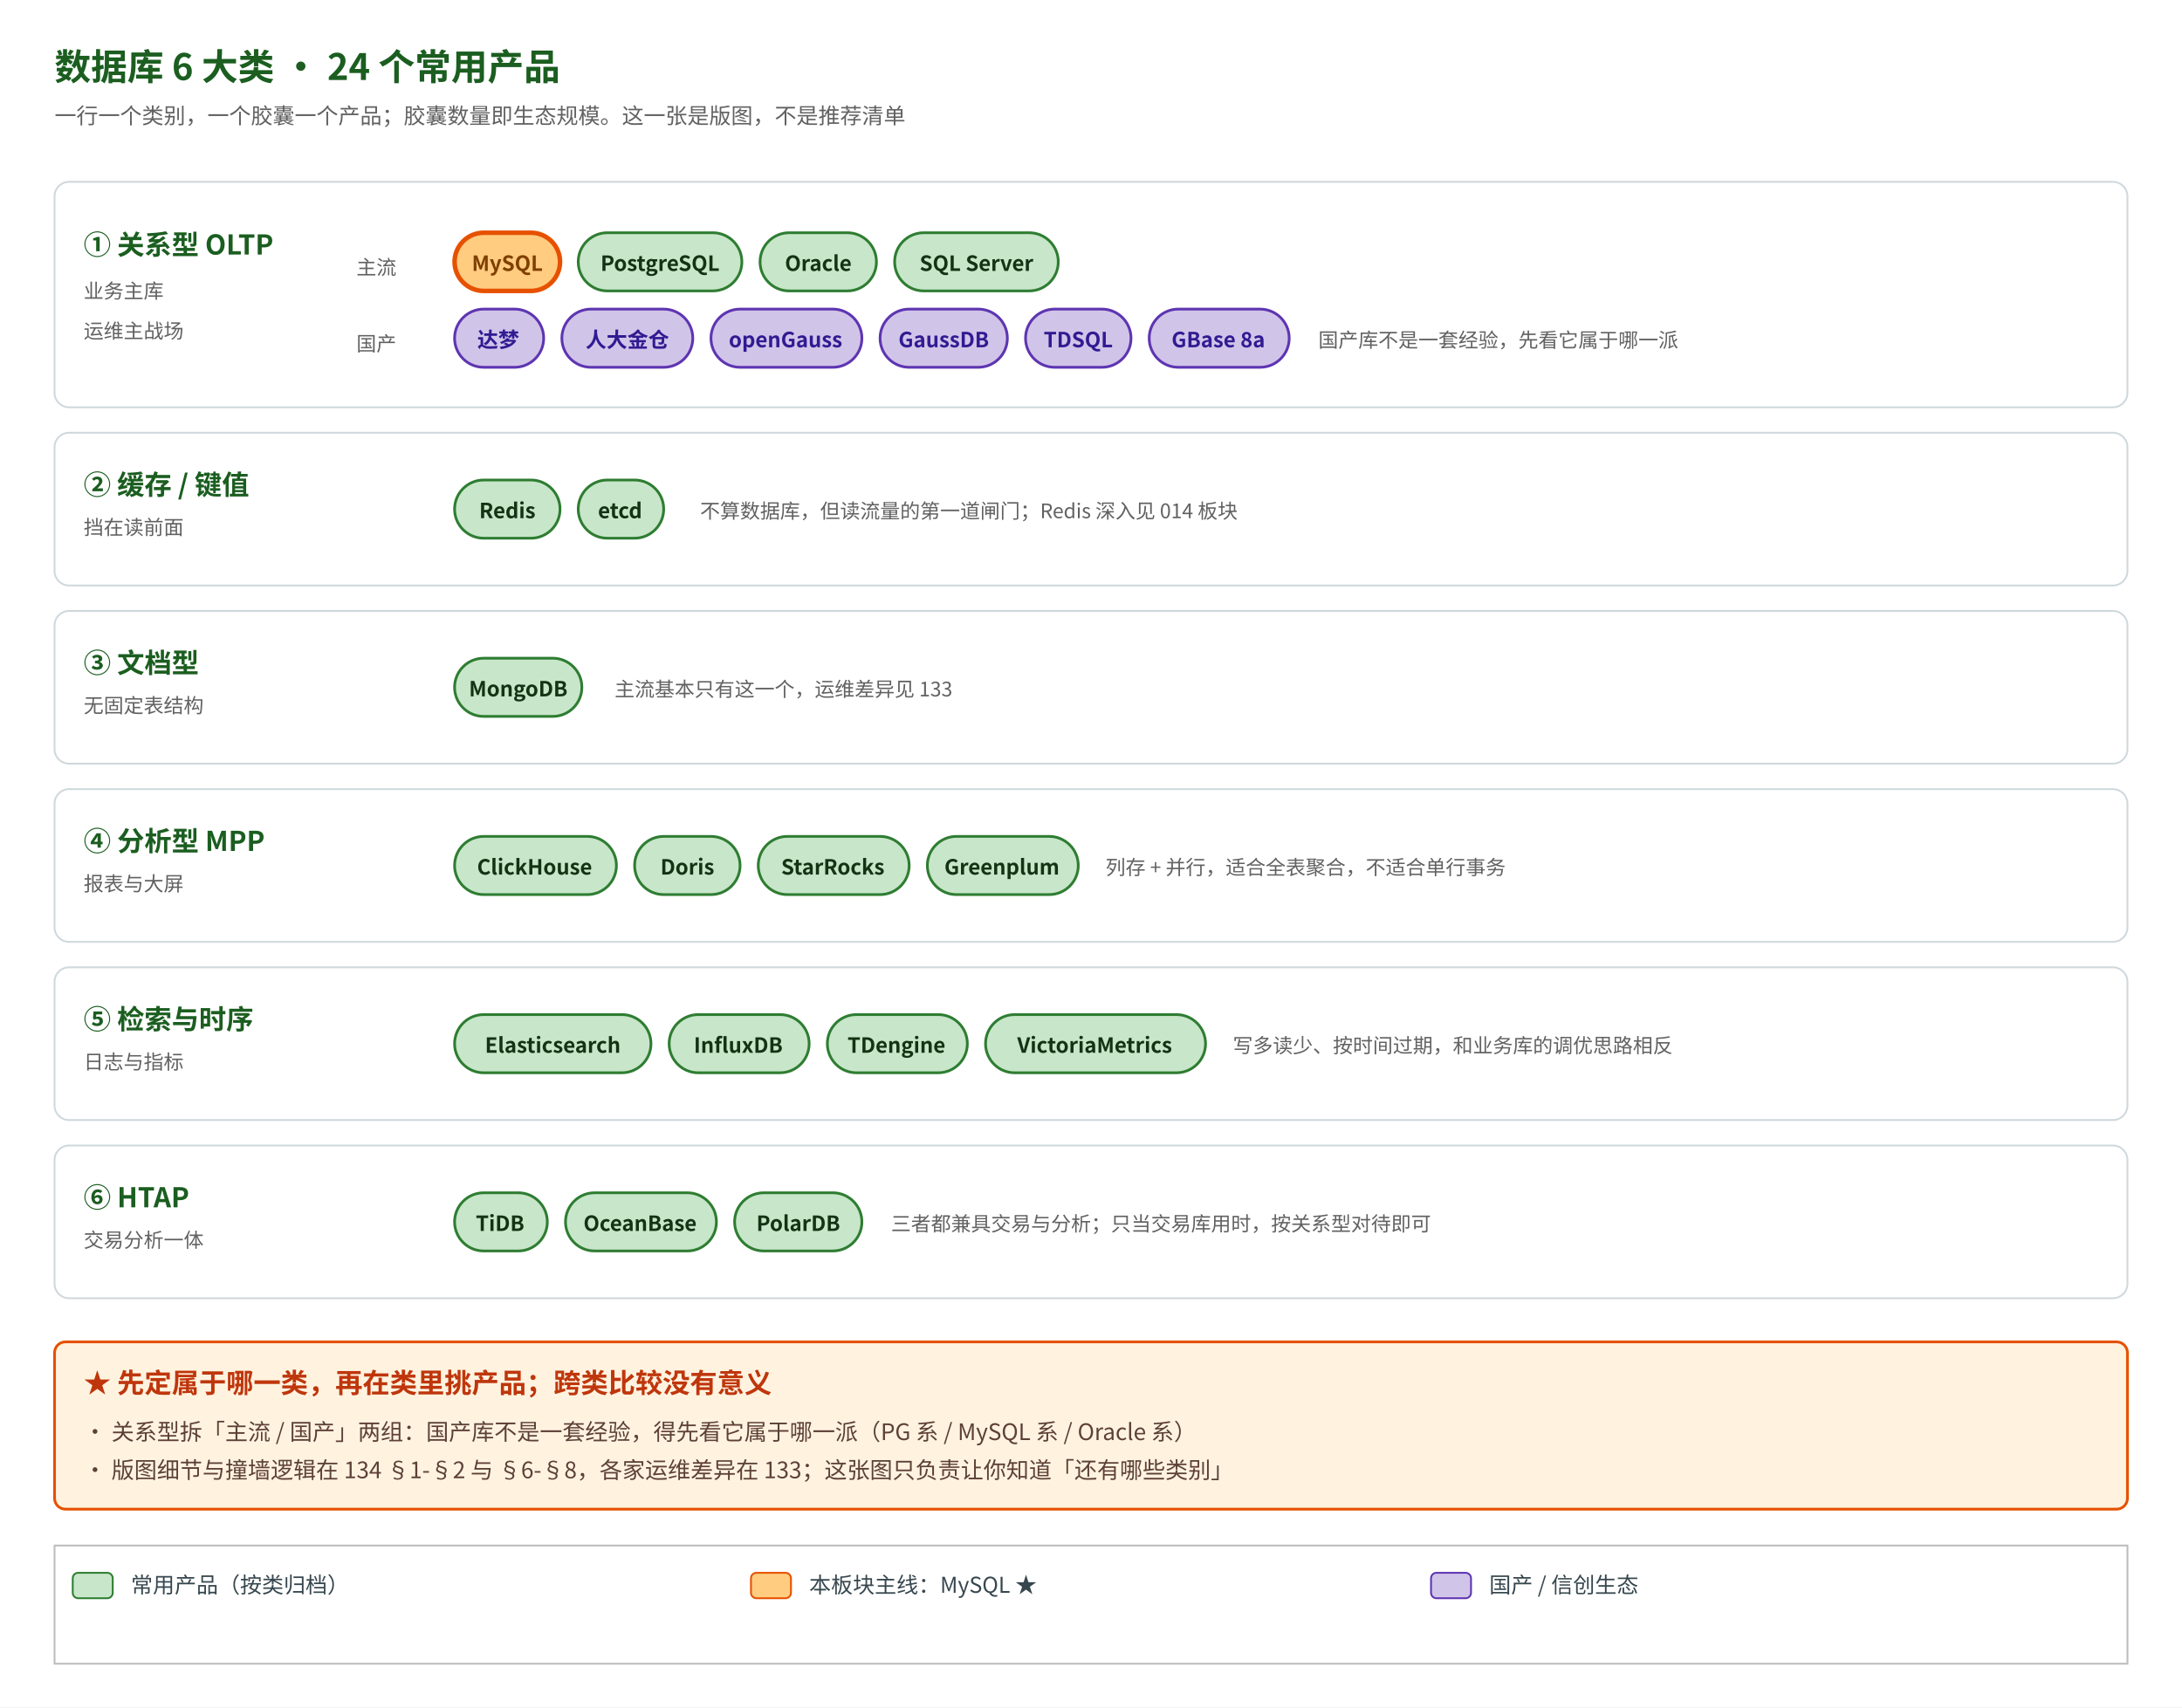
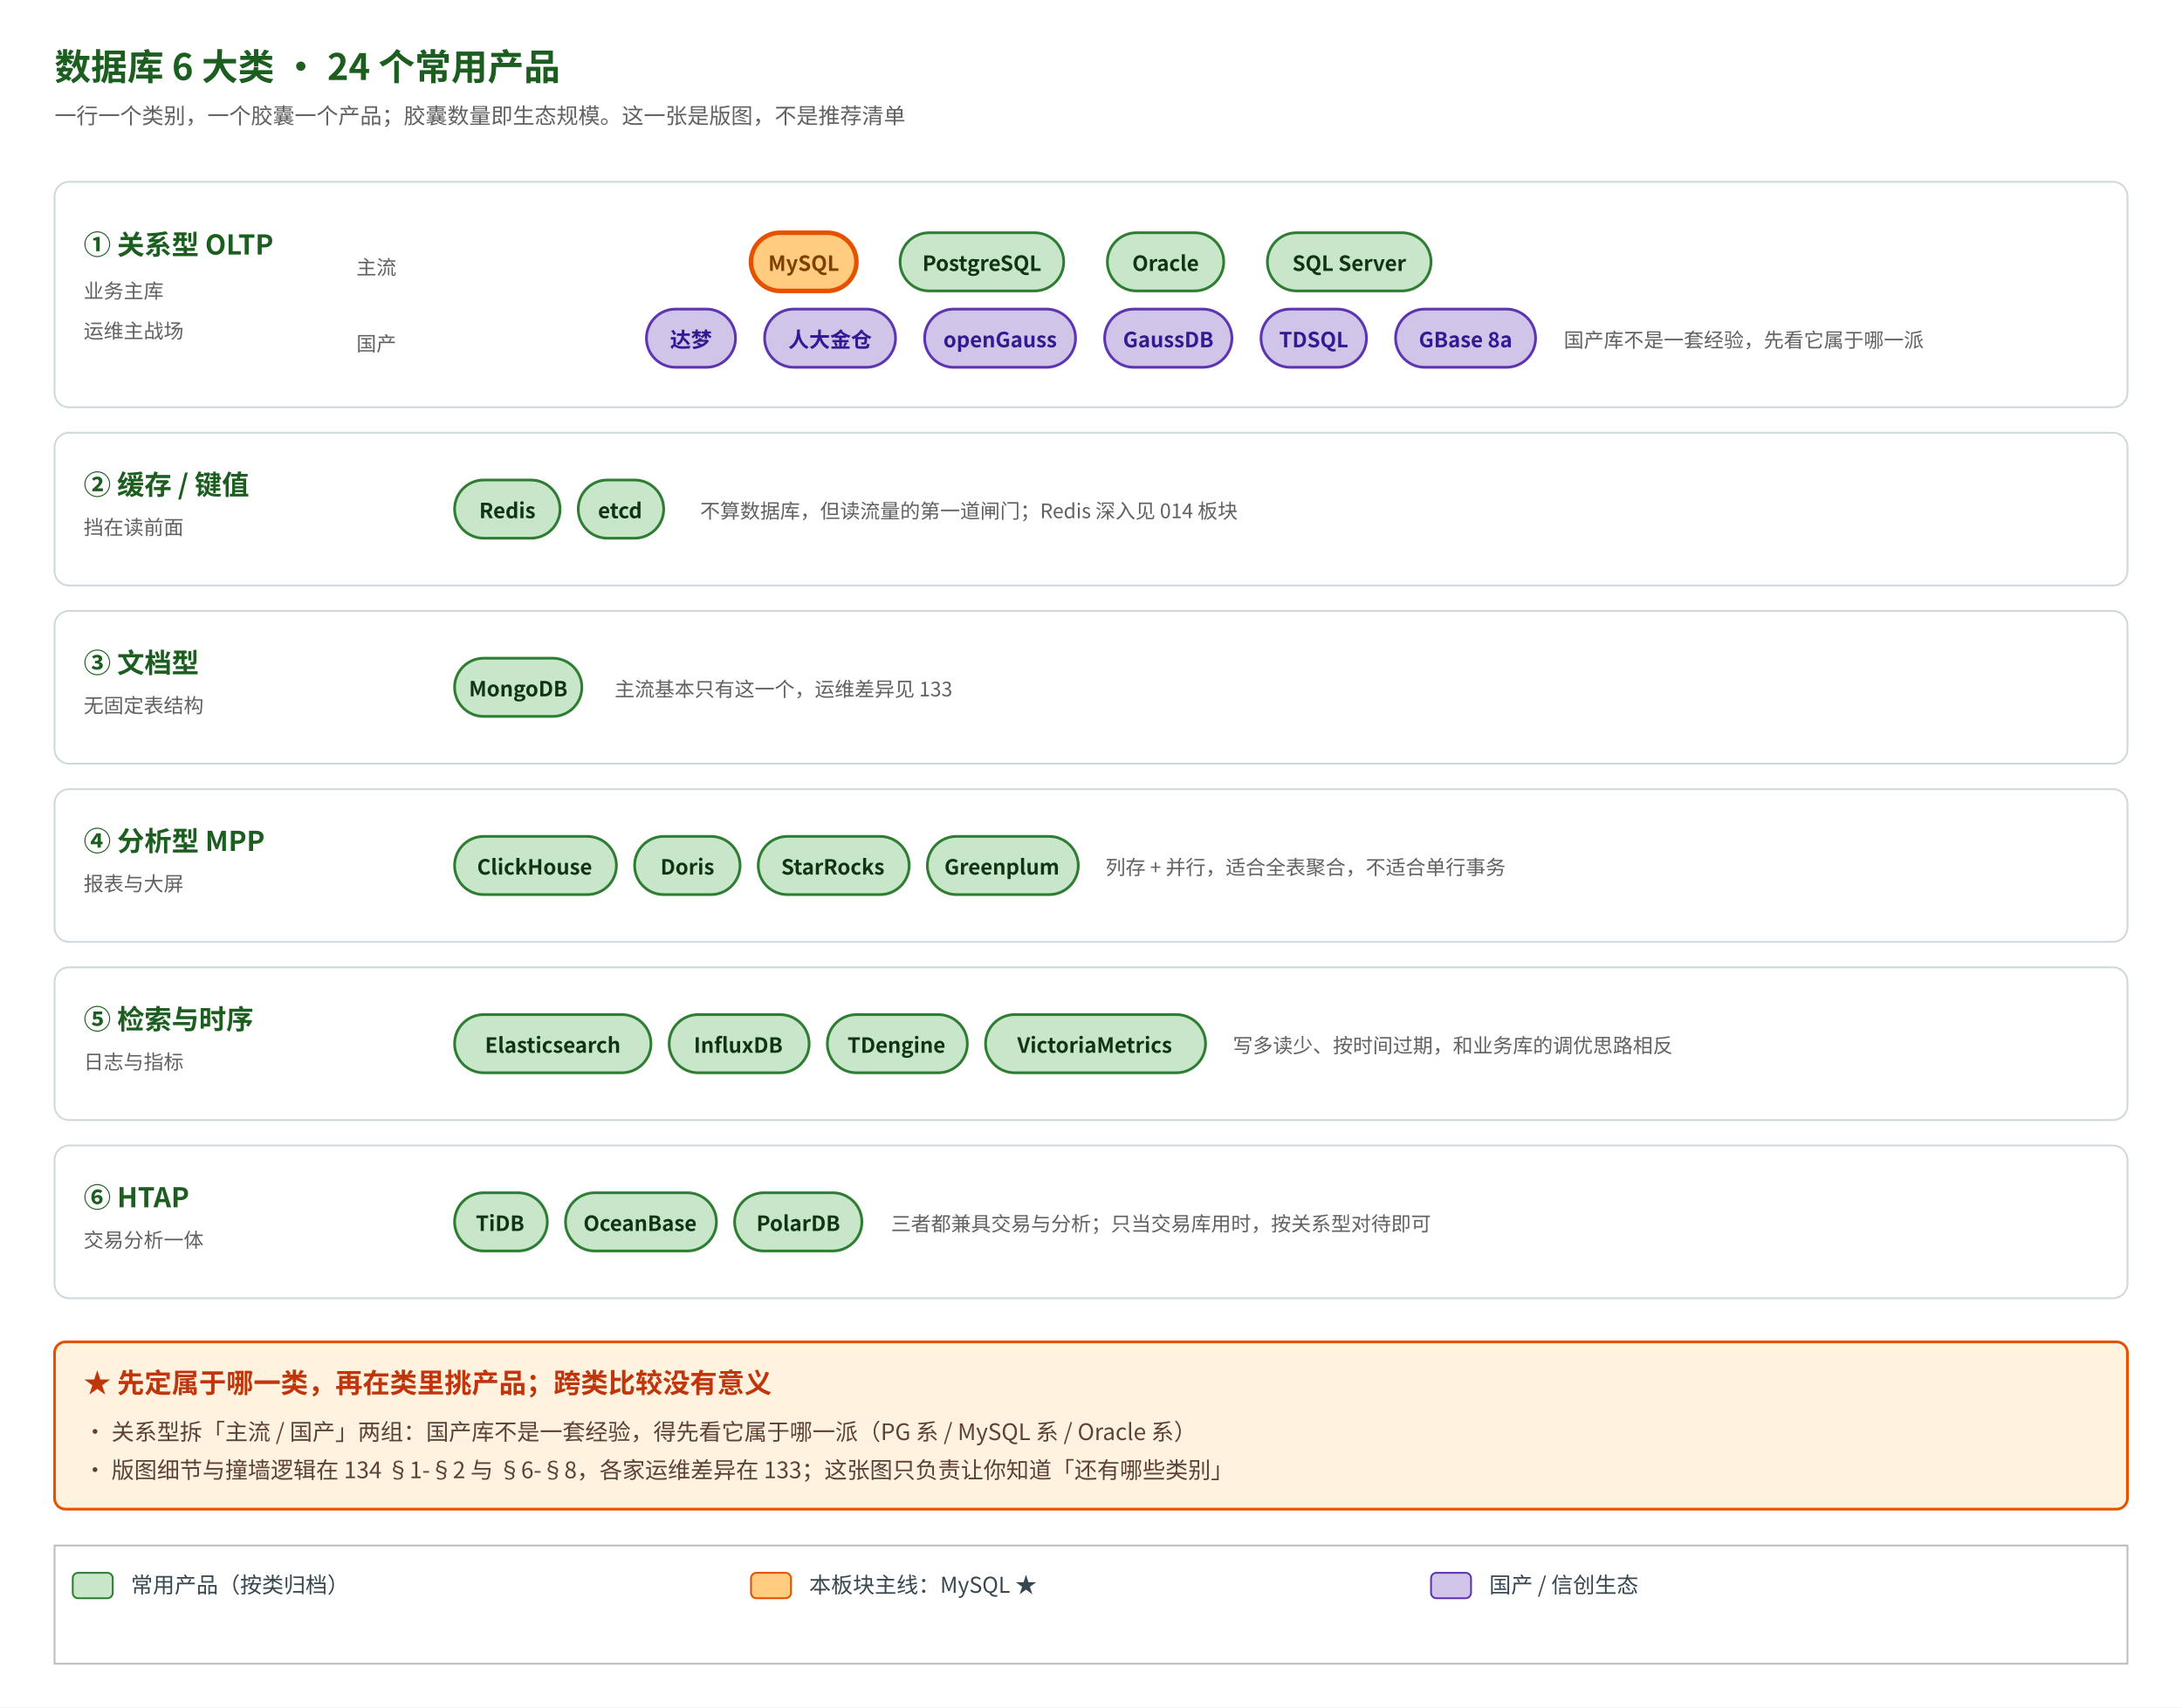
<svg xmlns="http://www.w3.org/2000/svg" viewBox="0 0 1200 939" font-family="'Microsoft YaHei','PingFang SC','Noto Sans CJK SC',sans-serif">
  <rect x="0" y="0" width="1200" height="939" fill="#ffffff" />
  <text x="30" y="44" font-size="20" font-weight="bold" fill="#1b5e20">数据库 6 大类 · 24 个常用产品</text>
  <text x="30" y="68" font-size="12" fill="#616161">一行一个类别，一个胶囊一个产品；胶囊数量即生态规模。这一张是版图，不是推荐清单</text>
  <rect x="30" y="100" width="1140" height="124" rx="8" fill="#ffffff" stroke="#cfd8dc" stroke-width="1" />
  <text x="46" y="140" font-size="15" font-weight="bold" fill="#1b5e20">① 关系型 OLTP</text>
  <text x="46" y="164" font-size="11" fill="#616161">业务主库</text>
  <text x="46" y="186" font-size="11" fill="#616161">运维主战场</text>
  <text x="196" y="151" font-size="11" fill="#616161">主流</text>
  <text x="196" y="193" font-size="11" fill="#616161">国产</text>
-   <rect x="250" y="128" width="58" height="32" rx="16" fill="#ffcc80" stroke="#e65100" stroke-width="2.5" />
-   <text x="279" y="149" font-size="11.5" font-weight="bold" fill="#7f3f00" text-anchor="middle">MySQL</text>
-   <rect x="318" y="128" width="90" height="32" rx="16" fill="#c8e6c9" stroke="#2e7d32" stroke-width="1.5" />
-   <text x="363" y="149" font-size="11.5" font-weight="bold" fill="#123314" text-anchor="middle">PostgreSQL</text>
-   <rect x="418" y="128" width="64" height="32" rx="16" fill="#c8e6c9" stroke="#2e7d32" stroke-width="1.5" />
-   <text x="450" y="149" font-size="11.5" font-weight="bold" fill="#123314" text-anchor="middle">Oracle</text>
-   <rect x="492" y="128" width="90" height="32" rx="16" fill="#c8e6c9" stroke="#2e7d32" stroke-width="1.5" />
-   <text x="537" y="149" font-size="11.5" font-weight="bold" fill="#123314" text-anchor="middle">SQL Server</text>
-   <rect x="250" y="170" width="49" height="32" rx="16" fill="#d1c4e9" stroke="#5e35b1" stroke-width="1.5" />
-   <text x="274" y="191" font-size="11.5" font-weight="bold" fill="#311b92" text-anchor="middle">达梦</text>
-   <rect x="309" y="170" width="72" height="32" rx="16" fill="#d1c4e9" stroke="#5e35b1" stroke-width="1.5" />
-   <text x="345" y="191" font-size="11.5" font-weight="bold" fill="#311b92" text-anchor="middle">人大金仓</text>
-   <rect x="391" y="170" width="83" height="32" rx="16" fill="#d1c4e9" stroke="#5e35b1" stroke-width="1.5" />
-   <text x="432" y="191" font-size="11.5" font-weight="bold" fill="#311b92" text-anchor="middle">openGauss</text>
-   <rect x="484" y="170" width="70" height="32" rx="16" fill="#d1c4e9" stroke="#5e35b1" stroke-width="1.5" />
-   <text x="519" y="191" font-size="11.5" font-weight="bold" fill="#311b92" text-anchor="middle">GaussDB</text>
-   <rect x="564" y="170" width="58" height="32" rx="16" fill="#d1c4e9" stroke="#5e35b1" stroke-width="1.5" />
-   <text x="593" y="191" font-size="11.5" font-weight="bold" fill="#311b92" text-anchor="middle">TDSQL</text>
-   <rect x="632" y="170" width="77" height="32" rx="16" fill="#d1c4e9" stroke="#5e35b1" stroke-width="1.5" />
-   <text x="670" y="191" font-size="11.5" font-weight="bold" fill="#311b92" text-anchor="middle">GBase 8a</text>
-   <text x="725" y="191" font-size="11" fill="#616161">国产库不是一套经验，先看它属于哪一派</text>
+   <rect x="413" y="128" width="58" height="32" rx="16" fill="#ffcc80" stroke="#e65100" stroke-width="2.5" />
+   <text x="442" y="149" font-size="11.5" font-weight="bold" fill="#7f3f00" text-anchor="middle">MySQL</text>
+   <rect x="495" y="128" width="90" height="32" rx="16" fill="#c8e6c9" stroke="#2e7d32" stroke-width="1.5" />
+   <text x="540" y="149" font-size="11.5" font-weight="bold" fill="#123314" text-anchor="middle">PostgreSQL</text>
+   <rect x="609" y="128" width="64" height="32" rx="16" fill="#c8e6c9" stroke="#2e7d32" stroke-width="1.5" />
+   <text x="641" y="149" font-size="11.5" font-weight="bold" fill="#123314" text-anchor="middle">Oracle</text>
+   <rect x="697" y="128" width="90" height="32" rx="16" fill="#c8e6c9" stroke="#2e7d32" stroke-width="1.5" />
+   <text x="742" y="149" font-size="11.5" font-weight="bold" fill="#123314" text-anchor="middle">SQL Server</text>
+   <rect x="355.5" y="170" width="49" height="32" rx="16" fill="#d1c4e9" stroke="#5e35b1" stroke-width="1.5" />
+   <text x="380" y="191" font-size="11.5" font-weight="bold" fill="#311b92" text-anchor="middle">达梦</text>
+   <rect x="420.5" y="170" width="72" height="32" rx="16" fill="#d1c4e9" stroke="#5e35b1" stroke-width="1.5" />
+   <text x="456.5" y="191" font-size="11.5" font-weight="bold" fill="#311b92" text-anchor="middle">人大金仓</text>
+   <rect x="508.5" y="170" width="83" height="32" rx="16" fill="#d1c4e9" stroke="#5e35b1" stroke-width="1.5" />
+   <text x="550" y="191" font-size="11.5" font-weight="bold" fill="#311b92" text-anchor="middle">openGauss</text>
+   <rect x="607.5" y="170" width="70" height="32" rx="16" fill="#d1c4e9" stroke="#5e35b1" stroke-width="1.5" />
+   <text x="642.5" y="191" font-size="11.5" font-weight="bold" fill="#311b92" text-anchor="middle">GaussDB</text>
+   <rect x="693.5" y="170" width="58" height="32" rx="16" fill="#d1c4e9" stroke="#5e35b1" stroke-width="1.5" />
+   <text x="722.5" y="191" font-size="11.5" font-weight="bold" fill="#311b92" text-anchor="middle">TDSQL</text>
+   <rect x="767.5" y="170" width="77" height="32" rx="16" fill="#d1c4e9" stroke="#5e35b1" stroke-width="1.5" />
+   <text x="806" y="191" font-size="11.5" font-weight="bold" fill="#311b92" text-anchor="middle">GBase 8a</text>
+   <text x="860" y="191" font-size="11" fill="#616161">国产库不是一套经验，先看它属于哪一派</text>
  <rect x="30" y="238" width="1140" height="84" rx="8" fill="#ffffff" stroke="#cfd8dc" stroke-width="1" />
  <text x="46" y="272" font-size="15" font-weight="bold" fill="#1b5e20">② 缓存 / 键值</text>
  <text x="46" y="294" font-size="11" fill="#616161">挡在读前面</text>
  <rect x="250" y="264" width="58" height="32" rx="16" fill="#c8e6c9" stroke="#2e7d32" stroke-width="1.5" />
  <text x="279" y="285" font-size="11.5" font-weight="bold" fill="#123314" text-anchor="middle">Redis</text>
  <rect x="318" y="264" width="47" height="32" rx="16" fill="#c8e6c9" stroke="#2e7d32" stroke-width="1.5" />
  <text x="341" y="285" font-size="11.5" font-weight="bold" fill="#123314" text-anchor="middle">etcd</text>
  <text x="385" y="285" font-size="11" fill="#616161">不算数据库，但读流量的第一道闸门；Redis 深入见 014 板块</text>
  <rect x="30" y="336" width="1140" height="84" rx="8" fill="#ffffff" stroke="#cfd8dc" stroke-width="1" />
  <text x="46" y="370" font-size="15" font-weight="bold" fill="#1b5e20">③ 文档型</text>
  <text x="46" y="392" font-size="11" fill="#616161">无固定表结构</text>
  <rect x="250" y="362" width="70" height="32" rx="16" fill="#c8e6c9" stroke="#2e7d32" stroke-width="1.5" />
  <text x="285" y="383" font-size="11.5" font-weight="bold" fill="#123314" text-anchor="middle">MongoDB</text>
  <text x="338" y="383" font-size="11" fill="#616161">主流基本只有这一个，运维差异见 133</text>
  <rect x="30" y="434" width="1140" height="84" rx="8" fill="#ffffff" stroke="#cfd8dc" stroke-width="1" />
  <text x="46" y="468" font-size="15" font-weight="bold" fill="#1b5e20">④ 分析型 MPP</text>
  <text x="46" y="490" font-size="11" fill="#616161">报表与大屏</text>
  <rect x="250" y="460" width="89" height="32" rx="16" fill="#c8e6c9" stroke="#2e7d32" stroke-width="1.5" />
  <text x="294" y="481" font-size="11.5" font-weight="bold" fill="#123314" text-anchor="middle">ClickHouse</text>
  <rect x="349" y="460" width="58" height="32" rx="16" fill="#c8e6c9" stroke="#2e7d32" stroke-width="1.5" />
  <text x="378" y="481" font-size="11.5" font-weight="bold" fill="#123314" text-anchor="middle">Doris</text>
  <rect x="417" y="460" width="83" height="32" rx="16" fill="#c8e6c9" stroke="#2e7d32" stroke-width="1.5" />
  <text x="458" y="481" font-size="11.5" font-weight="bold" fill="#123314" text-anchor="middle">StarRocks</text>
  <rect x="510" y="460" width="83" height="32" rx="16" fill="#c8e6c9" stroke="#2e7d32" stroke-width="1.5" />
  <text x="551" y="481" font-size="11.5" font-weight="bold" fill="#123314" text-anchor="middle">Greenplum</text>
  <text x="608" y="481" font-size="11" fill="#616161">列存 + 并行，适合全表聚合，不适合单行事务</text>
  <rect x="30" y="532" width="1140" height="84" rx="8" fill="#ffffff" stroke="#cfd8dc" stroke-width="1" />
  <text x="46" y="566" font-size="15" font-weight="bold" fill="#1b5e20">⑤ 检索与时序</text>
  <text x="46" y="588" font-size="11" fill="#616161">日志与指标</text>
  <rect x="250" y="558" width="108" height="32" rx="16" fill="#c8e6c9" stroke="#2e7d32" stroke-width="1.5" />
  <text x="304" y="579" font-size="11.5" font-weight="bold" fill="#123314" text-anchor="middle">Elasticsearch</text>
  <rect x="368" y="558" width="77" height="32" rx="16" fill="#c8e6c9" stroke="#2e7d32" stroke-width="1.5" />
  <text x="406" y="579" font-size="11.5" font-weight="bold" fill="#123314" text-anchor="middle">InfluxDB</text>
  <rect x="455" y="558" width="77" height="32" rx="16" fill="#c8e6c9" stroke="#2e7d32" stroke-width="1.5" />
  <text x="493" y="579" font-size="11.5" font-weight="bold" fill="#123314" text-anchor="middle">TDengine</text>
  <rect x="542" y="558" width="121" height="32" rx="16" fill="#c8e6c9" stroke="#2e7d32" stroke-width="1.5" />
  <text x="602" y="579" font-size="11.5" font-weight="bold" fill="#123314" text-anchor="middle">VictoriaMetrics</text>
  <text x="678" y="579" font-size="11" fill="#616161">写多读少、按时间过期，和业务库的调优思路相反</text>
  <rect x="30" y="630" width="1140" height="84" rx="8" fill="#ffffff" stroke="#cfd8dc" stroke-width="1" />
  <text x="46" y="664" font-size="15" font-weight="bold" fill="#1b5e20">⑥ HTAP</text>
  <text x="46" y="686" font-size="11" fill="#616161">交易分析一体</text>
  <rect x="250" y="656" width="51" height="32" rx="16" fill="#c8e6c9" stroke="#2e7d32" stroke-width="1.5" />
  <text x="275" y="677" font-size="11.5" font-weight="bold" fill="#123314" text-anchor="middle">TiDB</text>
  <rect x="311" y="656" width="83" height="32" rx="16" fill="#c8e6c9" stroke="#2e7d32" stroke-width="1.5" />
  <text x="352" y="677" font-size="11.5" font-weight="bold" fill="#123314" text-anchor="middle">OceanBase</text>
  <rect x="404" y="656" width="70" height="32" rx="16" fill="#c8e6c9" stroke="#2e7d32" stroke-width="1.5" />
  <text x="439" y="677" font-size="11.5" font-weight="bold" fill="#123314" text-anchor="middle">PolarDB</text>
  <text x="490" y="677" font-size="11" fill="#616161">三者都兼具交易与分析；只当交易库用时，按关系型对待即可</text>
  <rect x="30" y="738" width="1140" height="92" rx="6" fill="#fff3e0" stroke="#e65100" stroke-width="1.5" />
  <text x="46" y="766" font-size="15" font-weight="bold" fill="#bf360c">★ 先定属于哪一类，再在类里挑产品；跨类比较没有意义</text>
  <text x="46" y="792" font-size="12.5" fill="#5d4037">· 关系型拆「主流 / 国产」两组：国产库不是一套经验，得先看它属于哪一派（PG 系 / MySQL 系 / Oracle 系）</text>
  <text x="46" y="813" font-size="12.5" fill="#5d4037">· 版图细节与撞墙逻辑在 134 §1-§2 与 §6-§8，各家运维差异在 133；这张图只负责让你知道「还有哪些类别」</text>
  <rect x="30" y="850" width="1140" height="65" fill="#ffffff" stroke="#bdbdbd" stroke-width="1" />
  <rect x="40" y="865" width="22" height="14" rx="3" fill="#c8e6c9" stroke="#2e7d32" stroke-width="1" />
  <text x="72" y="876" font-size="12" fill="#37474f">常用产品（按类归档）</text>
  <rect x="413" y="865" width="22" height="14" rx="3" fill="#ffcc80" stroke="#e65100" stroke-width="1" />
  <text x="445" y="876" font-size="12" fill="#37474f">本板块主线：MySQL ★</text>
  <rect x="787" y="865" width="22" height="14" rx="3" fill="#d1c4e9" stroke="#5e35b1" stroke-width="1" />
  <text x="819" y="876" font-size="12" fill="#37474f">国产 / 信创生态</text>
</svg>
